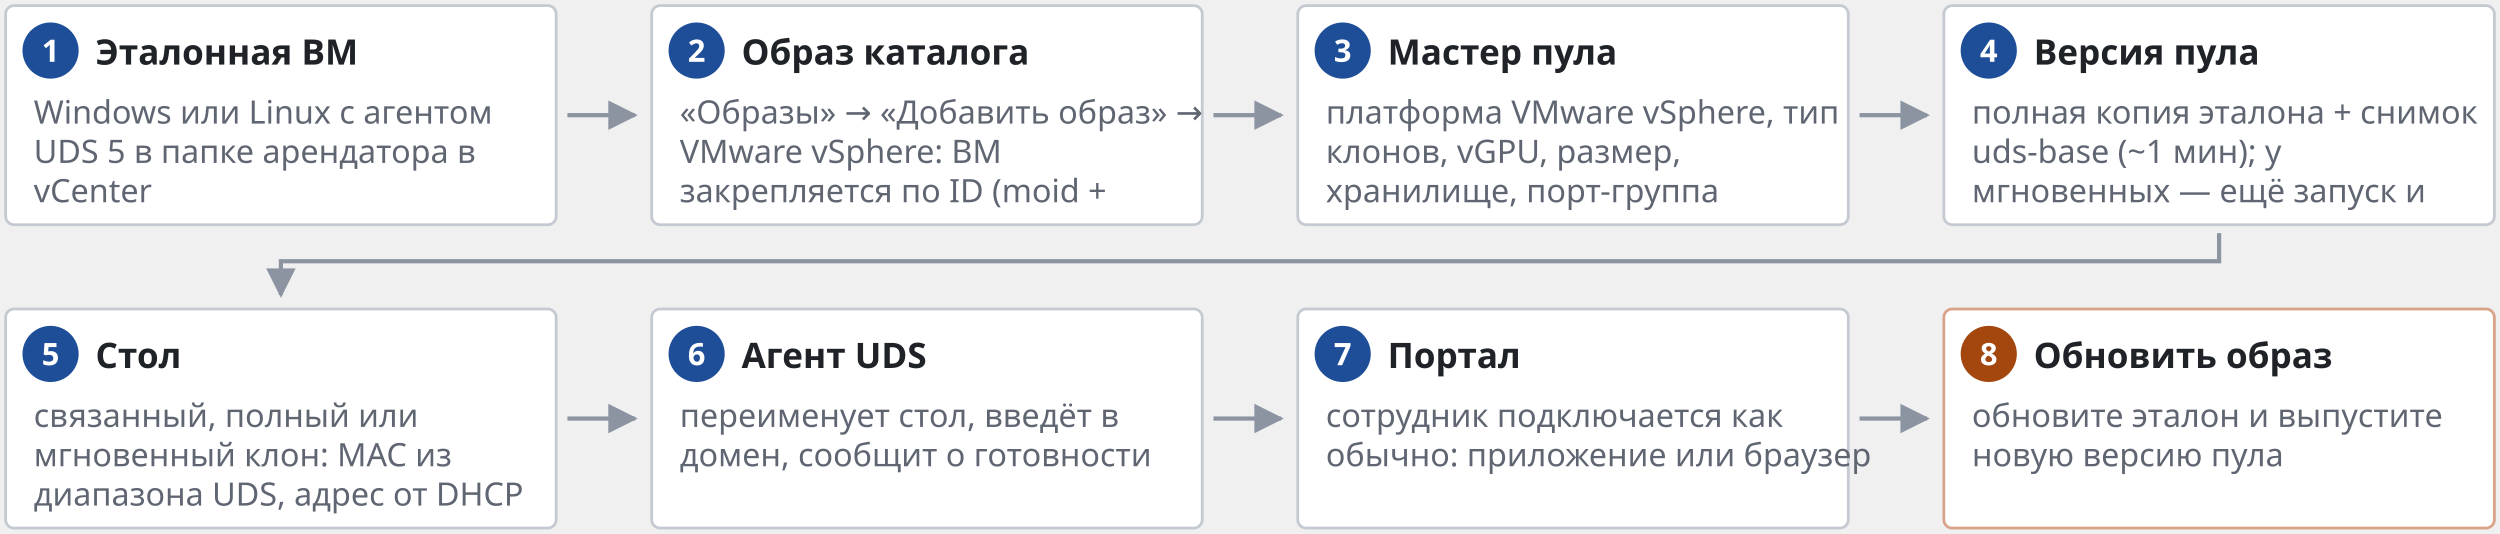
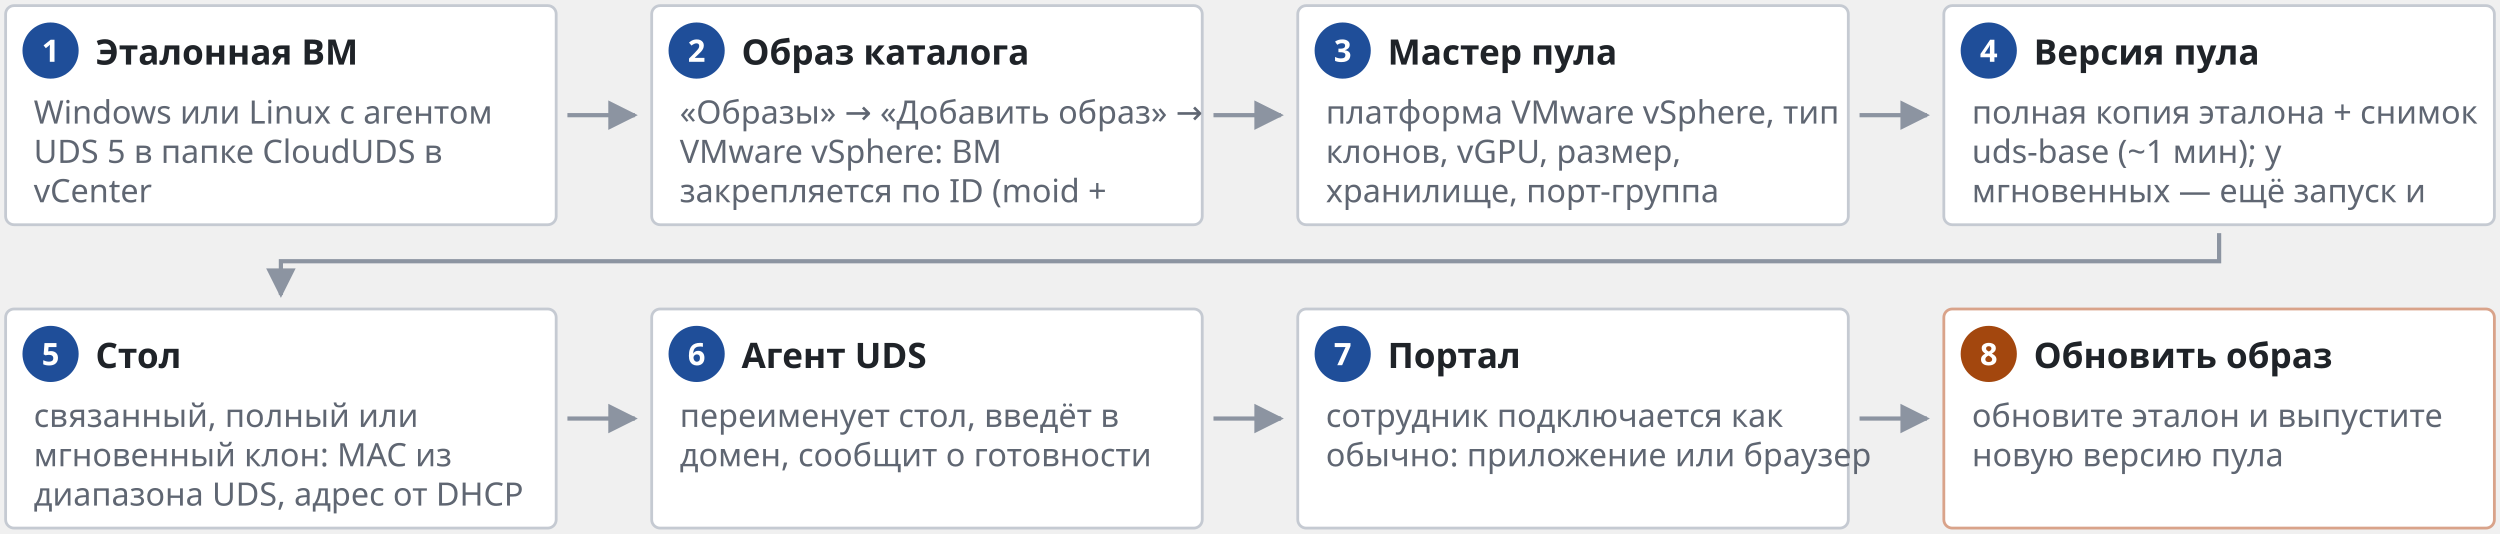
<svg xmlns="http://www.w3.org/2000/svg" viewBox="0 0 890 190" width="100%" style="max-width:890px;font-family:IBM Plex Sans,sans-serif" role="img">
  <defs>
    <marker id="ha" viewBox="0 0 10 10" refX="9" refY="5" markerWidth="7" markerHeight="7" orient="auto">
      <path d="M0,0 L10,5 L0,10 z" fill="#8C94A1" />
    </marker>
  </defs>
  <rect x="2" y="2" width="196" height="78" rx="3" fill="#FFFFFF" stroke="#C5CAD2" />
  <circle cx="18" cy="18" r="10" fill="#1F4E99" />
  <text x="18" y="22" font-size="11" font-weight="600" fill="#fff" text-anchor="middle">1</text>
  <text x="34" y="23" font-size="12.5" font-weight="600" fill="#1F2328">Эталонная ВМ</text>
  <text x="12" y="44" font-size="11.5" fill="#5F6672">Windows или Linux с агентом</text>
-   <text x="12" y="58" font-size="11.5" fill="#5F6672">UDS 5 в папке арендатора в</text>
+   <text x="12" y="58" font-size="11.5" fill="#5F6672">UDS 5 в папке CloudUDS в</text>
  <text x="12" y="72" font-size="11.5" fill="#5F6672">vCenter</text>
  <path d="M202 41 h24" stroke="#8C94A1" stroke-width="1.5" marker-end="url(#ha)" />
  <rect x="232" y="2" width="196" height="78" rx="3" fill="#FFFFFF" stroke="#C5CAD2" />
  <circle cx="248" cy="18" r="10" fill="#1F4E99" />
  <text x="248" y="22" font-size="11" font-weight="600" fill="#fff" text-anchor="middle">2</text>
  <text x="264" y="23" font-size="12.5" font-weight="600" fill="#1F2328">Образ каталога</text>
  <text x="242" y="44" font-size="11.5" fill="#5F6672">«Образы» → «Добавить образ» →</text>
  <text x="242" y="58" font-size="11.5" fill="#5F6672">VMware vSphere: ВМ</text>
  <text x="242" y="72" font-size="11.5" fill="#5F6672">закрепляется по ID (moid +</text>
  <path d="M432 41 h24" stroke="#8C94A1" stroke-width="1.5" marker-end="url(#ha)" />
  <rect x="462" y="2" width="196" height="78" rx="3" fill="#FFFFFF" stroke="#C5CAD2" />
  <circle cx="478" cy="18" r="10" fill="#1F4E99" />
  <text x="478" y="22" font-size="11" font-weight="600" fill="#fff" text-anchor="middle">3</text>
  <text x="494" y="23" font-size="12.5" font-weight="600" fill="#1F2328">Мастер пула</text>
  <text x="472" y="44" font-size="11.5" fill="#5F6672">платформа VMware vSphere, тип</text>
  <text x="472" y="58" font-size="11.5" fill="#5F6672">клонов, vGPU, размер,</text>
  <text x="472" y="72" font-size="11.5" fill="#5F6672">хранилище, порт-группа</text>
  <path d="M662 41 h24" stroke="#8C94A1" stroke-width="1.5" marker-end="url(#ha)" />
  <rect x="692" y="2" width="196" height="78" rx="3" fill="#FFFFFF" stroke="#C5CAD2" />
  <circle cx="708" cy="18" r="10" fill="#1F4E99" />
  <text x="708" y="22" font-size="11" font-weight="600" fill="#fff" text-anchor="middle">4</text>
  <text x="724" y="23" font-size="12.5" font-weight="600" fill="#1F2328">Версия пула</text>
  <text x="702" y="44" font-size="11.5" fill="#5F6672">полная копия эталона + снимок</text>
  <text x="702" y="58" font-size="11.5" fill="#5F6672">uds-base (~1 мин); у</text>
  <text x="702" y="72" font-size="11.5" fill="#5F6672">мгновенных — ещё запуск и</text>
  <path d="M790 83 v10 H100 v12" fill="none" stroke="#8C94A1" stroke-width="1.5" marker-end="url(#ha)" />
  <rect x="2" y="110" width="196" height="78" rx="3" fill="#FFFFFF" stroke="#C5CAD2" />
  <circle cx="18" cy="126" r="10" fill="#1F4E99" />
  <text x="18" y="130" font-size="11" font-weight="600" fill="#fff" text-anchor="middle">5</text>
  <text x="34" y="131" font-size="12.5" font-weight="600" fill="#1F2328">Стол</text>
  <text x="12" y="152" font-size="11.5" fill="#5F6672">связанный, полный или</text>
  <text x="12" y="166" font-size="11.5" fill="#5F6672">мгновенный клон: MAC из</text>
  <text x="12" y="180" font-size="11.5" fill="#5F6672">диапазона UDS, адрес от DHCP</text>
  <path d="M202 149 h24" stroke="#8C94A1" stroke-width="1.5" marker-end="url(#ha)" />
  <rect x="232" y="110" width="196" height="78" rx="3" fill="#FFFFFF" stroke="#C5CAD2" />
  <circle cx="248" cy="126" r="10" fill="#1F4E99" />
  <text x="248" y="130" font-size="11" font-weight="600" fill="#fff" text-anchor="middle">6</text>
  <text x="264" y="131" font-size="12.5" font-weight="600" fill="#1F2328">Агент UDS</text>
  <text x="242" y="152" font-size="11.5" fill="#5F6672">переименует стол, введёт в</text>
  <text x="242" y="166" font-size="11.5" fill="#5F6672">домен, сообщит о готовности</text>
  <path d="M432 149 h24" stroke="#8C94A1" stroke-width="1.5" marker-end="url(#ha)" />
  <rect x="462" y="110" width="196" height="78" rx="3" fill="#FFFFFF" stroke="#C5CAD2" />
  <circle cx="478" cy="126" r="10" fill="#1F4E99" />
  <text x="478" y="130" font-size="11" font-weight="600" fill="#fff" text-anchor="middle">7</text>
  <text x="494" y="131" font-size="12.5" font-weight="600" fill="#1F2328">Портал</text>
  <text x="472" y="152" font-size="11.5" fill="#5F6672">сотрудник подключается как</text>
  <text x="472" y="166" font-size="11.5" fill="#5F6672">обычно: приложение или браузер</text>
  <path d="M662 149 h24" stroke="#8C94A1" stroke-width="1.5" marker-end="url(#ha)" />
  <rect x="692" y="110" width="196" height="78" rx="3" fill="#FFFFFF" stroke="#D9A38A" />
  <circle cx="708" cy="126" r="10" fill="#A3470E" />
  <text x="708" y="130" font-size="11" font-weight="600" fill="#fff" text-anchor="middle">8</text>
  <text x="724" y="131" font-size="12.5" font-weight="600" fill="#1F2328">Обновить образ</text>
  <text x="702" y="152" font-size="11.5" fill="#5F6672">обновите эталон и выпустите</text>
  <text x="702" y="166" font-size="11.5" fill="#5F6672">новую версию пула</text>
</svg>
